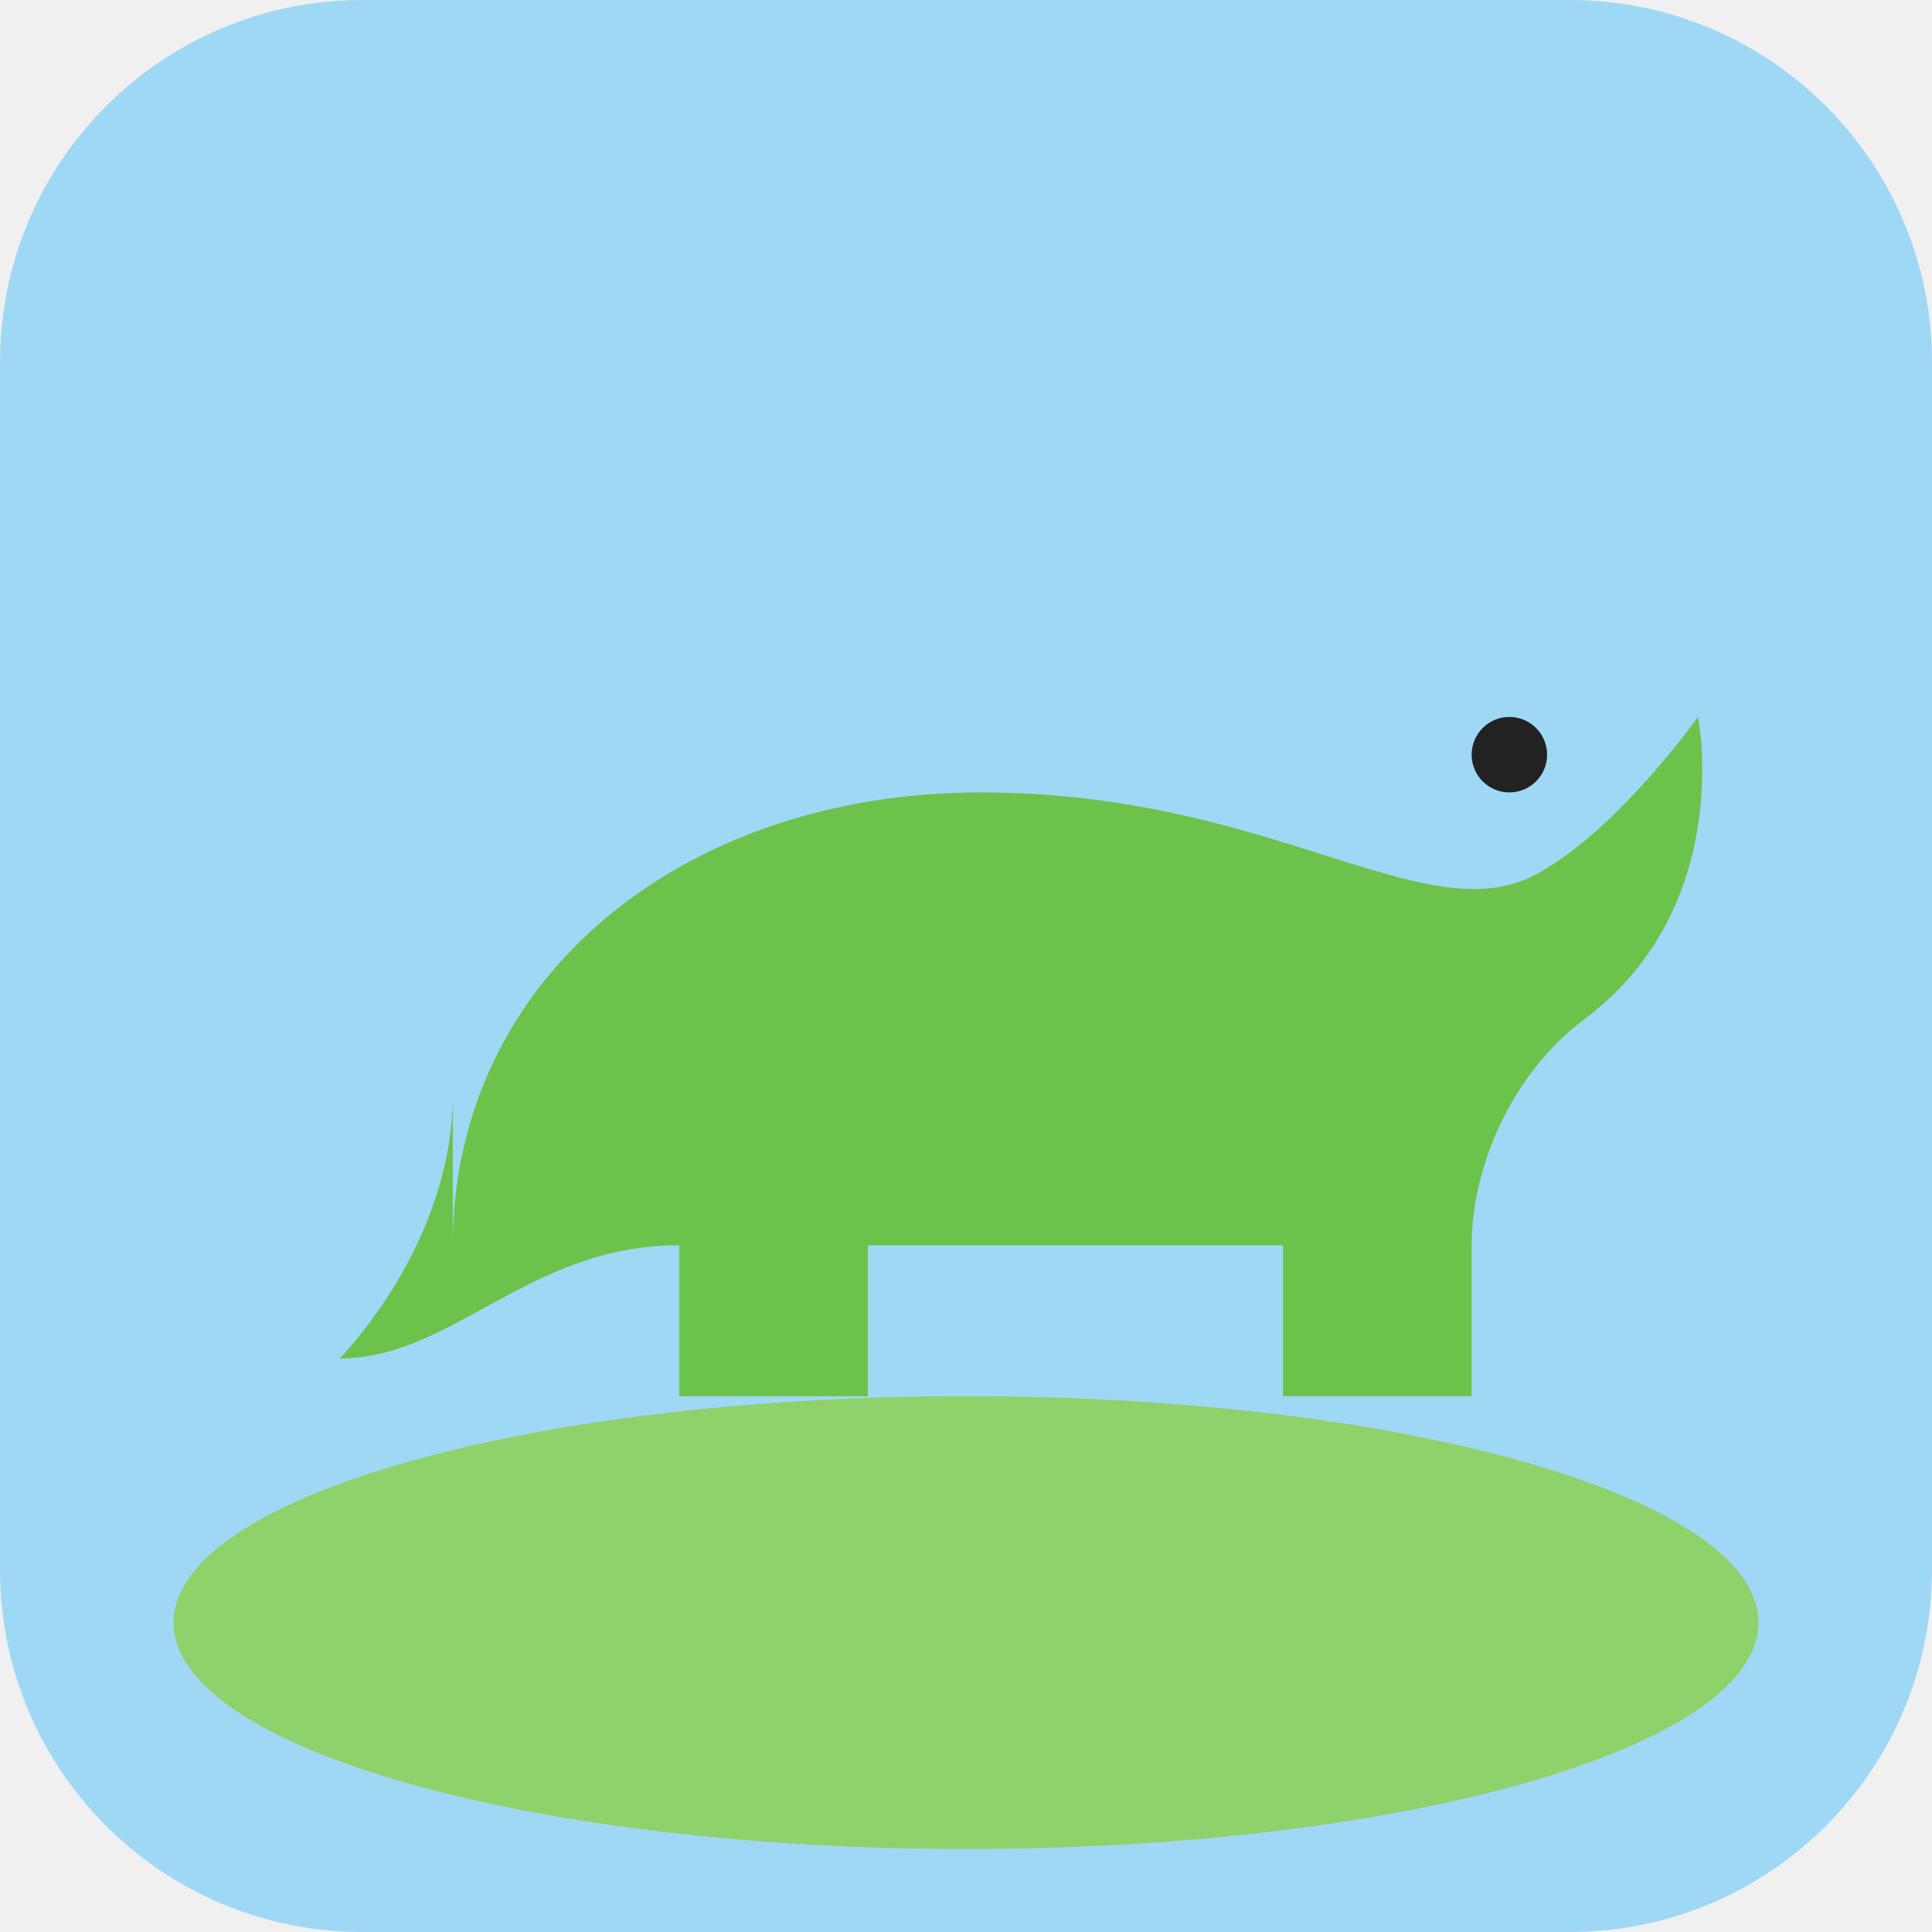
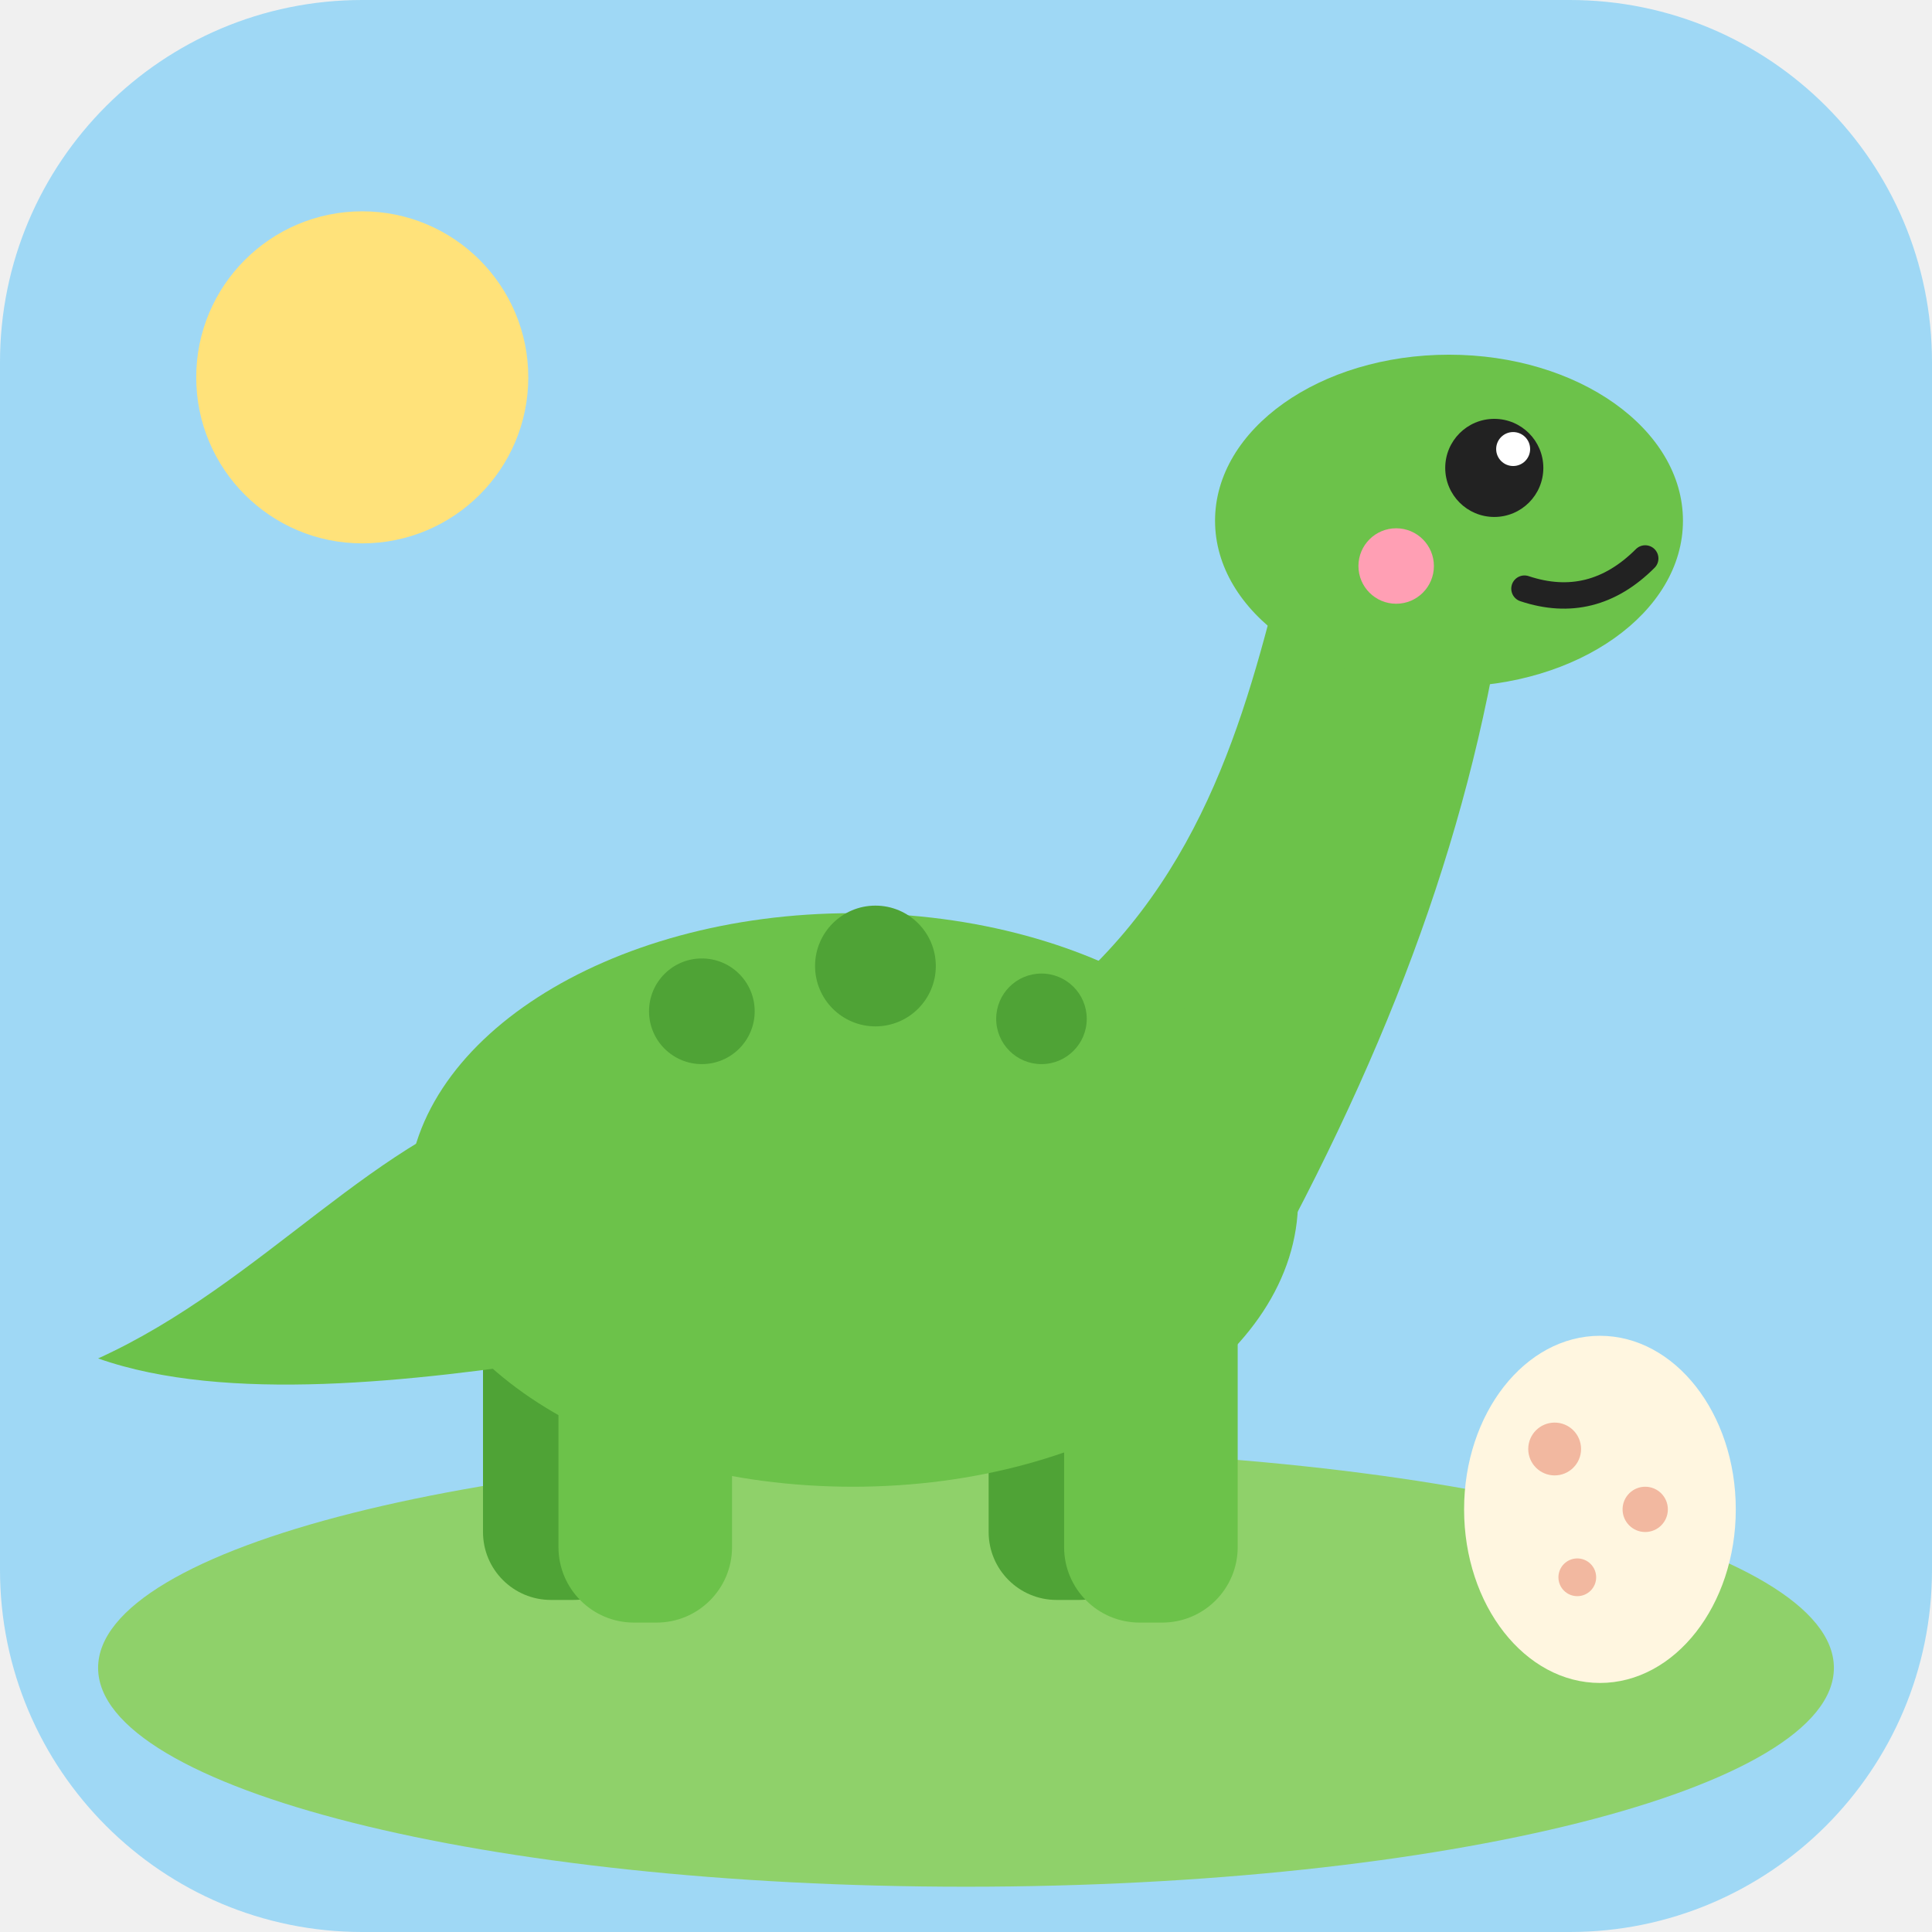
<svg xmlns="http://www.w3.org/2000/svg" viewBox="0 0 512 512">
  <rect width="512" height="512" rx="96" fill="#9fd8f5" />
-   <ellipse cx="256" cy="430" rx="210" ry="60" fill="#8fd16a" />
-   <path d="M120 330c0-70 60-120 140-120s120 40 150 20c20-12 40-40 40-40s10 50-30 80c-20 15-30 40-30 60v40h-50v-40h-110v40h-50v-40c-40 0-60 30-90 30 0 0 30-30 30-70z" fill="#6cc24a" />
-   <circle cx="400" cy="200" r="10" fill="#222" />
+   <circle cx="96" cy="100" r="44" fill="#ffe27a" />
+   <ellipse cx="256" cy="442" rx="230" ry="58" fill="#8fd16a" />
+   <g fill="#4fa336">
+     <rect x="128" y="320" width="42" height="104" rx="18" />
+     <rect x="262" y="320" width="42" height="104" rx="18" />
+   </g>
+   <g fill="#6cc24a">
+     <path d="M140 290 C100 300 70 340 26 360 C60 372 110 366 150 360 Z" />
+     <path d="M276 268 C318 236 330 190 340 150 L400 150 C392 212 372 270 336 336 Z" />
+     <ellipse cx="226" cy="318" rx="118" ry="76" />
+     <ellipse cx="384" cy="138" rx="62" ry="44" />
+     <rect x="148" y="330" width="46" height="100" rx="20" />
+     <rect x="282" y="330" width="46" height="100" rx="20" />
+   </g>
+   <g fill="#4fa336">
+     <circle cx="186" cy="268" r="14" />
+     <circle cx="232" cy="256" r="16" />
+     <circle cx="276" cy="270" r="12" />
+   </g>
+   <circle cx="396" cy="124" r="13" fill="#222" />
+   <circle cx="401" cy="119" r="4.5" fill="#fff" />
+   <path d="M404 156 Q422 162 436 148" fill="none" stroke="#222" stroke-width="7" stroke-linecap="round" />
+   <circle cx="370" cy="150" r="10" fill="#ff9fb4" />
+   <ellipse cx="424" cy="400" rx="36" ry="46" fill="#fff6e0" />
+   <g fill="#f2b8a0">
+     <circle cx="412" cy="384" r="7" />
+     <circle cx="436" cy="400" r="6" />
+     <circle cx="418" cy="418" r="5" />
+   </g>
</svg>
